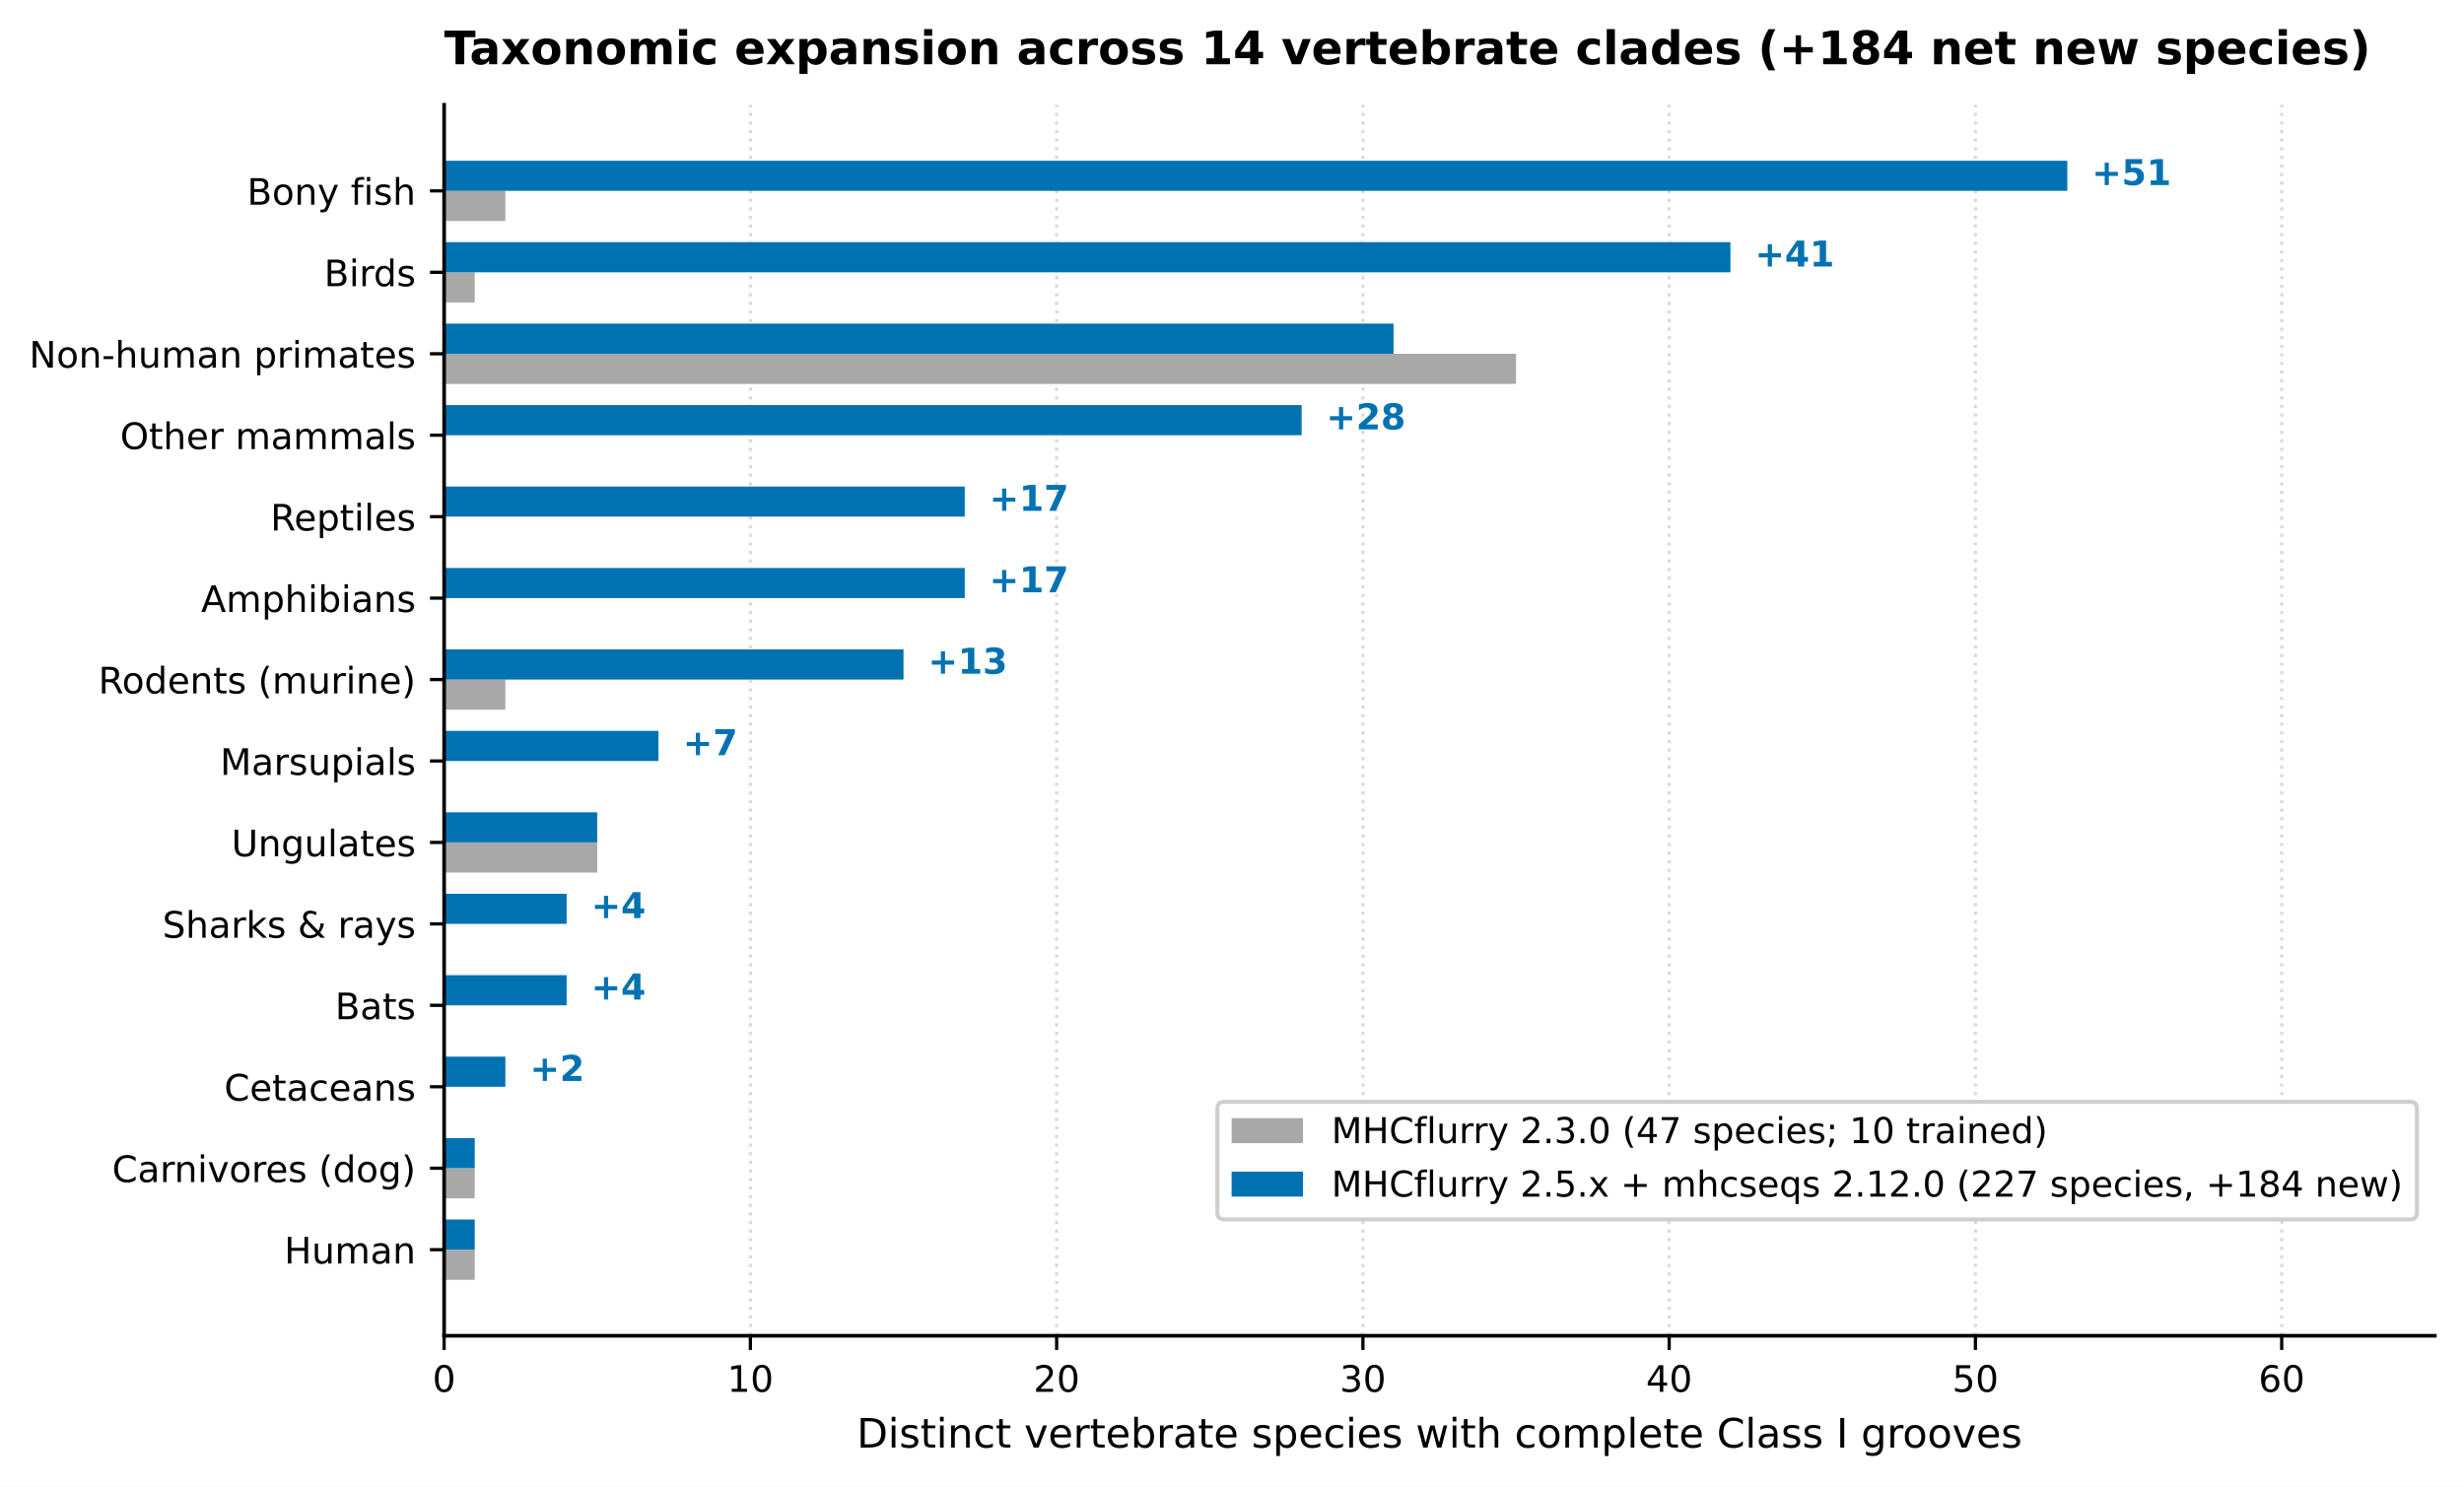
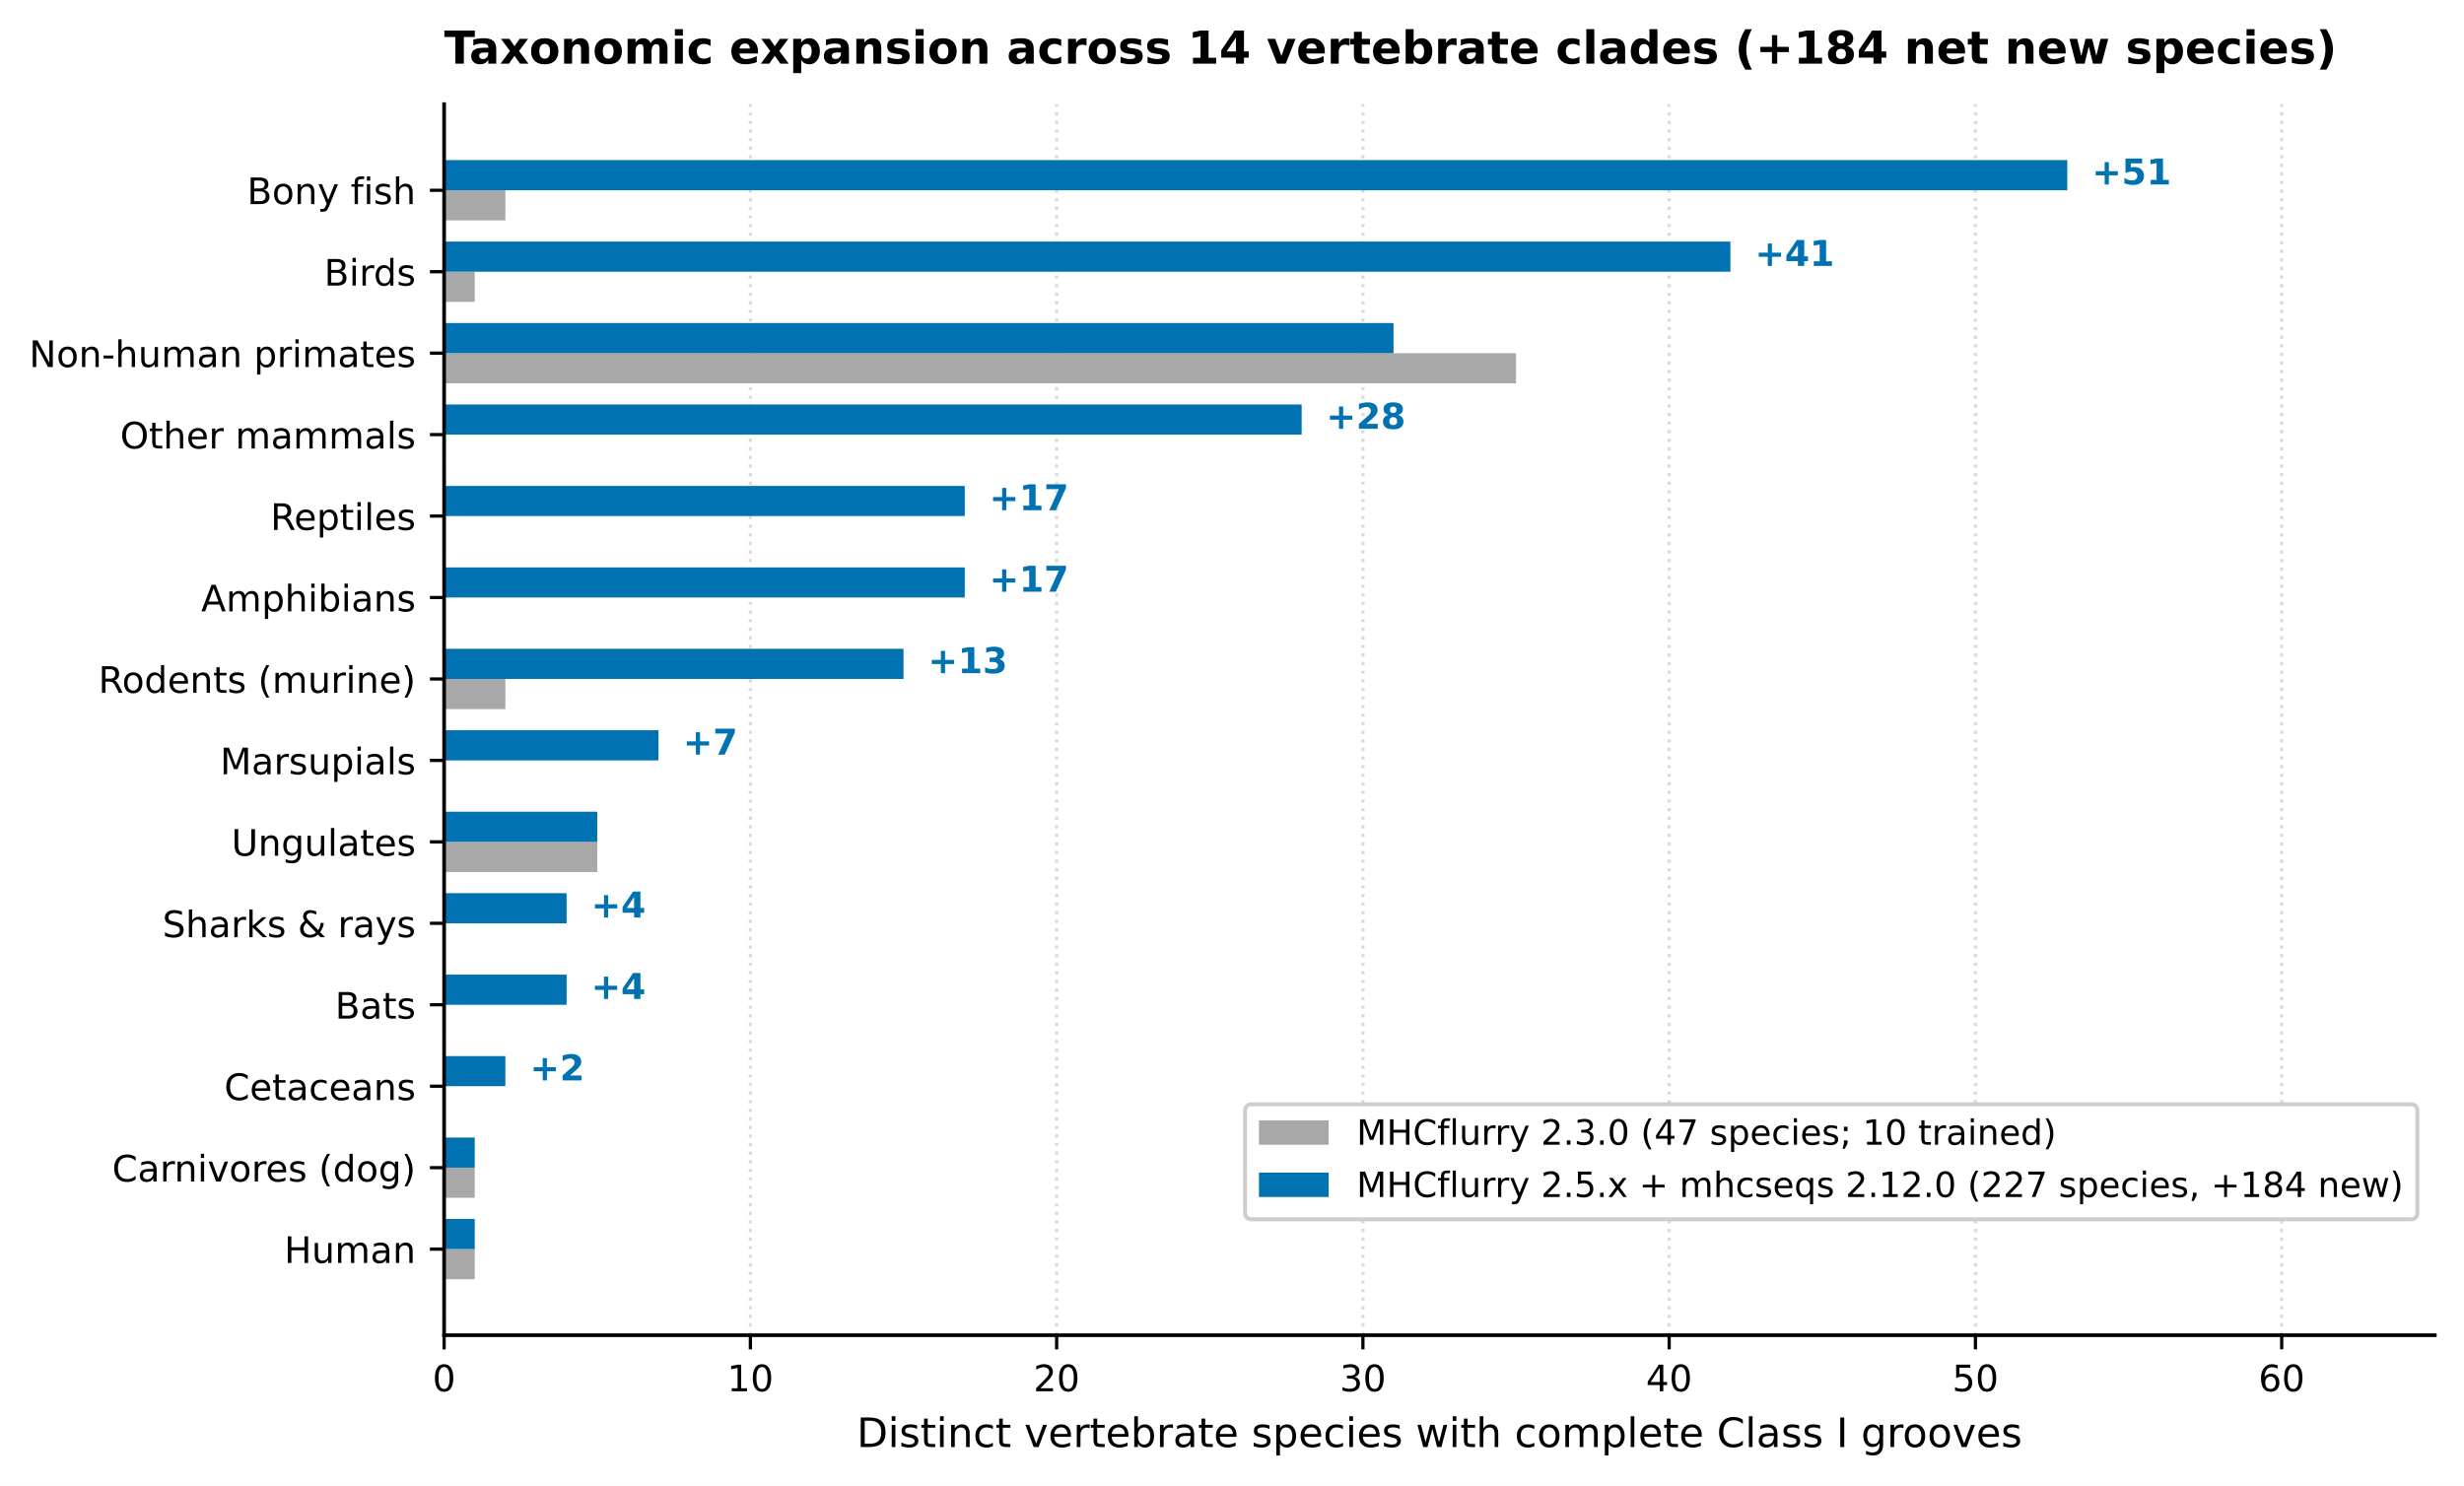
- <svg xmlns="http://www.w3.org/2000/svg" xmlns:xlink="http://www.w3.org/1999/xlink" width="608.034pt" height="366.879pt" viewBox="0 0 608.034 366.879" version="1.1">
+ <svg xmlns="http://www.w3.org/2000/svg" xmlns:xlink="http://www.w3.org/1999/xlink" width="608.034pt" height="366.749pt" viewBox="0 0 608.034 366.749" version="1.1">
  <defs>
    <style type="text/css">*{stroke-linejoin: round; stroke-linecap: butt}</style>
  </defs>
  <g id="figure_1">
    <g id="patch_1">
-       <path d="M 0 366.879  L 608.034 366.879  L 608.034 0  L 0 0  z " style="fill: #ffffff" />
+       <path d="M 0 366.749  L 608.034 366.749  L 608.034 0  L 0 0  z " style="fill: #ffffff" />
    </g>
    <g id="axes_1">
      <g id="patch_2">
-         <path d="M 109.594 329.679  L 600.834 329.679  L 600.834 25.862  L 109.594 25.862  z " style="fill: #ffffff" />
+         <path d="M 109.594 329.548  L 600.834 329.548  L 600.834 25.71  L 109.594 25.71  z " style="fill: #ffffff" />
      </g>
      <g id="matplotlib.axis_1">
        <g id="xtick_1">
          <g id="line2d_1">
-             <path d="M 109.594 329.679  L 109.594 25.862  " clip-path="url(#pe5207b2142)" style="fill: none; stroke-dasharray: 0.8,1.32; stroke-dashoffset: 0; stroke: #b0b0b0; stroke-opacity: 0.45; stroke-width: 0.8" />
+             <path d="M 109.594 329.548  L 109.594 25.71  " clip-path="url(#p9f50e63392)" style="fill: none; stroke-dasharray: 0.8,1.32; stroke-dashoffset: 0; stroke: #b0b0b0; stroke-opacity: 0.45; stroke-width: 0.8" />
          </g>
          <g id="line2d_2">
            <defs>
-               <path id="m2753839497" d="M 0 0  L 0 3.5  " style="stroke: #000000; stroke-width: 0.8" />
+               <path id="m8ec393a59e" d="M 0 0  L 0 3.5  " style="stroke: #000000; stroke-width: 0.8" />
            </defs>
            <g>
-               <use xlink:href="#m2753839497" x="109.594" y="329.679" style="stroke: #000000; stroke-width: 0.8" />
+               <use xlink:href="#m8ec393a59e" x="109.594" y="329.548" style="stroke: #000000; stroke-width: 0.8" />
            </g>
          </g>
          <g id="text_1">
-             <text style="font-size: 9px; font-family: 'DejaVu Sans', 'Arial', 'Helvetica', sans-serif; text-anchor: middle" x="109.594" y="343.516" transform="rotate(-0 109.5944 343.5164)">0</text>
+             <text style="font-size: 9px; font-family: 'DejaVu Sans', 'Arial', 'Helvetica', sans-serif; text-anchor: middle" x="109.594" y="343.386" transform="rotate(-0 109.5944 343.3858)">0</text>
          </g>
        </g>
        <g id="xtick_2">
          <g id="line2d_3">
-             <path d="M 185.17 329.679  L 185.17 25.862  " clip-path="url(#pe5207b2142)" style="fill: none; stroke-dasharray: 0.8,1.32; stroke-dashoffset: 0; stroke: #b0b0b0; stroke-opacity: 0.45; stroke-width: 0.8" />
+             <path d="M 185.17 329.548  L 185.17 25.71  " clip-path="url(#p9f50e63392)" style="fill: none; stroke-dasharray: 0.8,1.32; stroke-dashoffset: 0; stroke: #b0b0b0; stroke-opacity: 0.45; stroke-width: 0.8" />
          </g>
          <g id="line2d_4">
            <g>
-               <use xlink:href="#m2753839497" x="185.17" y="329.679" style="stroke: #000000; stroke-width: 0.8" />
+               <use xlink:href="#m8ec393a59e" x="185.17" y="329.548" style="stroke: #000000; stroke-width: 0.8" />
            </g>
          </g>
          <g id="text_2">
-             <text style="font-size: 9px; font-family: 'DejaVu Sans', 'Arial', 'Helvetica', sans-serif; text-anchor: middle" x="185.17" y="343.516" transform="rotate(-0 185.1698 343.5164)">10</text>
+             <text style="font-size: 9px; font-family: 'DejaVu Sans', 'Arial', 'Helvetica', sans-serif; text-anchor: middle" x="185.17" y="343.386" transform="rotate(-0 185.1698 343.3858)">10</text>
          </g>
        </g>
        <g id="xtick_3">
          <g id="line2d_5">
-             <path d="M 260.745 329.679  L 260.745 25.862  " clip-path="url(#pe5207b2142)" style="fill: none; stroke-dasharray: 0.8,1.32; stroke-dashoffset: 0; stroke: #b0b0b0; stroke-opacity: 0.45; stroke-width: 0.8" />
+             <path d="M 260.745 329.548  L 260.745 25.71  " clip-path="url(#p9f50e63392)" style="fill: none; stroke-dasharray: 0.8,1.32; stroke-dashoffset: 0; stroke: #b0b0b0; stroke-opacity: 0.45; stroke-width: 0.8" />
          </g>
          <g id="line2d_6">
            <g>
-               <use xlink:href="#m2753839497" x="260.745" y="329.679" style="stroke: #000000; stroke-width: 0.8" />
+               <use xlink:href="#m8ec393a59e" x="260.745" y="329.548" style="stroke: #000000; stroke-width: 0.8" />
            </g>
          </g>
          <g id="text_3">
-             <text style="font-size: 9px; font-family: 'DejaVu Sans', 'Arial', 'Helvetica', sans-serif; text-anchor: middle" x="260.745" y="343.516" transform="rotate(-0 260.7451 343.5164)">20</text>
+             <text style="font-size: 9px; font-family: 'DejaVu Sans', 'Arial', 'Helvetica', sans-serif; text-anchor: middle" x="260.745" y="343.386" transform="rotate(-0 260.7451 343.3858)">20</text>
          </g>
        </g>
        <g id="xtick_4">
          <g id="line2d_7">
-             <path d="M 336.321 329.679  L 336.321 25.862  " clip-path="url(#pe5207b2142)" style="fill: none; stroke-dasharray: 0.8,1.32; stroke-dashoffset: 0; stroke: #b0b0b0; stroke-opacity: 0.45; stroke-width: 0.8" />
+             <path d="M 336.321 329.548  L 336.321 25.71  " clip-path="url(#p9f50e63392)" style="fill: none; stroke-dasharray: 0.8,1.32; stroke-dashoffset: 0; stroke: #b0b0b0; stroke-opacity: 0.45; stroke-width: 0.8" />
          </g>
          <g id="line2d_8">
            <g>
-               <use xlink:href="#m2753839497" x="336.321" y="329.679" style="stroke: #000000; stroke-width: 0.8" />
+               <use xlink:href="#m8ec393a59e" x="336.321" y="329.548" style="stroke: #000000; stroke-width: 0.8" />
            </g>
          </g>
          <g id="text_4">
-             <text style="font-size: 9px; font-family: 'DejaVu Sans', 'Arial', 'Helvetica', sans-serif; text-anchor: middle" x="336.321" y="343.516" transform="rotate(-0 336.3205 343.5164)">30</text>
+             <text style="font-size: 9px; font-family: 'DejaVu Sans', 'Arial', 'Helvetica', sans-serif; text-anchor: middle" x="336.321" y="343.386" transform="rotate(-0 336.3205 343.3858)">30</text>
          </g>
        </g>
        <g id="xtick_5">
          <g id="line2d_9">
-             <path d="M 411.896 329.679  L 411.896 25.862  " clip-path="url(#pe5207b2142)" style="fill: none; stroke-dasharray: 0.8,1.32; stroke-dashoffset: 0; stroke: #b0b0b0; stroke-opacity: 0.45; stroke-width: 0.8" />
+             <path d="M 411.896 329.548  L 411.896 25.71  " clip-path="url(#p9f50e63392)" style="fill: none; stroke-dasharray: 0.8,1.32; stroke-dashoffset: 0; stroke: #b0b0b0; stroke-opacity: 0.45; stroke-width: 0.8" />
          </g>
          <g id="line2d_10">
            <g>
-               <use xlink:href="#m2753839497" x="411.896" y="329.679" style="stroke: #000000; stroke-width: 0.8" />
+               <use xlink:href="#m8ec393a59e" x="411.896" y="329.548" style="stroke: #000000; stroke-width: 0.8" />
            </g>
          </g>
          <g id="text_5">
-             <text style="font-size: 9px; font-family: 'DejaVu Sans', 'Arial', 'Helvetica', sans-serif; text-anchor: middle" x="411.896" y="343.516" transform="rotate(-0 411.8959 343.5164)">40</text>
+             <text style="font-size: 9px; font-family: 'DejaVu Sans', 'Arial', 'Helvetica', sans-serif; text-anchor: middle" x="411.896" y="343.386" transform="rotate(-0 411.8959 343.3858)">40</text>
          </g>
        </g>
        <g id="xtick_6">
          <g id="line2d_11">
-             <path d="M 487.471 329.679  L 487.471 25.862  " clip-path="url(#pe5207b2142)" style="fill: none; stroke-dasharray: 0.8,1.32; stroke-dashoffset: 0; stroke: #b0b0b0; stroke-opacity: 0.45; stroke-width: 0.8" />
+             <path d="M 487.471 329.548  L 487.471 25.71  " clip-path="url(#p9f50e63392)" style="fill: none; stroke-dasharray: 0.8,1.32; stroke-dashoffset: 0; stroke: #b0b0b0; stroke-opacity: 0.45; stroke-width: 0.8" />
          </g>
          <g id="line2d_12">
            <g>
-               <use xlink:href="#m2753839497" x="487.471" y="329.679" style="stroke: #000000; stroke-width: 0.8" />
+               <use xlink:href="#m8ec393a59e" x="487.471" y="329.548" style="stroke: #000000; stroke-width: 0.8" />
            </g>
          </g>
          <g id="text_6">
-             <text style="font-size: 9px; font-family: 'DejaVu Sans', 'Arial', 'Helvetica', sans-serif; text-anchor: middle" x="487.471" y="343.516" transform="rotate(-0 487.4713 343.5164)">50</text>
+             <text style="font-size: 9px; font-family: 'DejaVu Sans', 'Arial', 'Helvetica', sans-serif; text-anchor: middle" x="487.471" y="343.386" transform="rotate(-0 487.4713 343.3858)">50</text>
          </g>
        </g>
        <g id="xtick_7">
          <g id="line2d_13">
-             <path d="M 563.047 329.679  L 563.047 25.862  " clip-path="url(#pe5207b2142)" style="fill: none; stroke-dasharray: 0.8,1.32; stroke-dashoffset: 0; stroke: #b0b0b0; stroke-opacity: 0.45; stroke-width: 0.8" />
+             <path d="M 563.047 329.548  L 563.047 25.71  " clip-path="url(#p9f50e63392)" style="fill: none; stroke-dasharray: 0.8,1.32; stroke-dashoffset: 0; stroke: #b0b0b0; stroke-opacity: 0.45; stroke-width: 0.8" />
          </g>
          <g id="line2d_14">
            <g>
-               <use xlink:href="#m2753839497" x="563.047" y="329.679" style="stroke: #000000; stroke-width: 0.8" />
+               <use xlink:href="#m8ec393a59e" x="563.047" y="329.548" style="stroke: #000000; stroke-width: 0.8" />
            </g>
          </g>
          <g id="text_7">
-             <text style="font-size: 9px; font-family: 'DejaVu Sans', 'Arial', 'Helvetica', sans-serif; text-anchor: middle" x="563.047" y="343.516" transform="rotate(-0 563.0467 343.5164)">60</text>
+             <text style="font-size: 9px; font-family: 'DejaVu Sans', 'Arial', 'Helvetica', sans-serif; text-anchor: middle" x="563.047" y="343.386" transform="rotate(-0 563.0467 343.3858)">60</text>
          </g>
        </g>
        <g id="text_8">
-           <text style="font-size: 10px; font-family: 'DejaVu Sans', 'Arial', 'Helvetica', sans-serif; text-anchor: middle" x="355.214" y="357.277" transform="rotate(-0 355.2144 357.277)">Distinct vertebrate species with complete Class I grooves</text>
+           <text style="font-size: 10px; font-family: 'DejaVu Sans', 'Arial', 'Helvetica', sans-serif; text-anchor: middle" x="355.214" y="357.146" transform="rotate(-0 355.2144 357.1463)">Distinct vertebrate species with complete Class I grooves</text>
        </g>
      </g>
      <g id="matplotlib.axis_2">
        <g id="ytick_1">
          <g id="line2d_15">
            <defs>
-               <path id="m1602c51e61" d="M 0 0  L -3.5 0  " style="stroke: #000000; stroke-width: 0.8" />
+               <path id="mc1436de2b9" d="M 0 0  L -3.5 0  " style="stroke: #000000; stroke-width: 0.8" />
            </defs>
            <g>
-               <use xlink:href="#m1602c51e61" x="109.594" y="47.11" style="stroke: #000000; stroke-width: 0.8" />
+               <use xlink:href="#mc1436de2b9" x="109.594" y="46.959" style="stroke: #000000; stroke-width: 0.8" />
            </g>
          </g>
          <g id="text_9">
-             <text style="font-size: 9px; font-family: 'DejaVu Sans', 'Arial', 'Helvetica', sans-serif; text-anchor: end" x="102.594" y="50.529" transform="rotate(-0 102.5944 50.52896)">Bony fish</text>
+             <text style="font-size: 9px; font-family: 'DejaVu Sans', 'Arial', 'Helvetica', sans-serif; text-anchor: end" x="102.594" y="50.378" transform="rotate(-0 102.5944 50.37848)">Bony fish</text>
          </g>
        </g>
        <g id="ytick_2">
          <g id="line2d_16">
            <g>
-               <use xlink:href="#m1602c51e61" x="109.594" y="67.211" style="stroke: #000000; stroke-width: 0.8" />
+               <use xlink:href="#mc1436de2b9" x="109.594" y="67.062" style="stroke: #000000; stroke-width: 0.8" />
            </g>
          </g>
          <g id="text_10">
-             <text style="font-size: 9px; font-family: 'DejaVu Sans', 'Arial', 'Helvetica', sans-serif; text-anchor: end" x="102.594" y="70.631" transform="rotate(-0 102.5944 70.63061)">Birds</text>
+             <text style="font-size: 9px; font-family: 'DejaVu Sans', 'Arial', 'Helvetica', sans-serif; text-anchor: end" x="102.594" y="70.482" transform="rotate(-0 102.5944 70.48154)">Birds</text>
          </g>
        </g>
        <g id="ytick_3">
          <g id="line2d_17">
            <g>
-               <use xlink:href="#m1602c51e61" x="109.594" y="87.313" style="stroke: #000000; stroke-width: 0.8" />
+               <use xlink:href="#mc1436de2b9" x="109.594" y="87.165" style="stroke: #000000; stroke-width: 0.8" />
            </g>
          </g>
          <g id="text_11">
-             <text style="font-size: 9px; font-family: 'DejaVu Sans', 'Arial', 'Helvetica', sans-serif; text-anchor: end" x="102.594" y="90.732" transform="rotate(-0 102.5944 90.73226)">Non-human primates</text>
+             <text style="font-size: 9px; font-family: 'DejaVu Sans', 'Arial', 'Helvetica', sans-serif; text-anchor: end" x="102.594" y="90.585" transform="rotate(-0 102.5944 90.5846)">Non-human primates</text>
          </g>
        </g>
        <g id="ytick_4">
          <g id="line2d_18">
            <g>
-               <use xlink:href="#m1602c51e61" x="109.594" y="107.415" style="stroke: #000000; stroke-width: 0.8" />
+               <use xlink:href="#mc1436de2b9" x="109.594" y="107.268" style="stroke: #000000; stroke-width: 0.8" />
            </g>
          </g>
          <g id="text_12">
-             <text style="font-size: 9px; font-family: 'DejaVu Sans', 'Arial', 'Helvetica', sans-serif; text-anchor: end" x="102.594" y="110.834" transform="rotate(-0 102.5944 110.8339)">Other mammals</text>
+             <text style="font-size: 9px; font-family: 'DejaVu Sans', 'Arial', 'Helvetica', sans-serif; text-anchor: end" x="102.594" y="110.688" transform="rotate(-0 102.5944 110.6877)">Other mammals</text>
          </g>
        </g>
        <g id="ytick_5">
          <g id="line2d_19">
            <g>
-               <use xlink:href="#m1602c51e61" x="109.594" y="127.516" style="stroke: #000000; stroke-width: 0.8" />
+               <use xlink:href="#mc1436de2b9" x="109.594" y="127.371" style="stroke: #000000; stroke-width: 0.8" />
            </g>
          </g>
          <g id="text_13">
-             <text style="font-size: 9px; font-family: 'DejaVu Sans', 'Arial', 'Helvetica', sans-serif; text-anchor: end" x="102.594" y="130.936" transform="rotate(-0 102.5944 130.9356)">Reptiles</text>
+             <text style="font-size: 9px; font-family: 'DejaVu Sans', 'Arial', 'Helvetica', sans-serif; text-anchor: end" x="102.594" y="130.791" transform="rotate(-0 102.5944 130.7907)">Reptiles</text>
          </g>
        </g>
        <g id="ytick_6">
          <g id="line2d_20">
            <g>
-               <use xlink:href="#m1602c51e61" x="109.594" y="147.618" style="stroke: #000000; stroke-width: 0.8" />
+               <use xlink:href="#mc1436de2b9" x="109.594" y="147.474" style="stroke: #000000; stroke-width: 0.8" />
            </g>
          </g>
          <g id="text_14">
-             <text style="font-size: 9px; font-family: 'DejaVu Sans', 'Arial', 'Helvetica', sans-serif; text-anchor: end" x="102.594" y="151.037" transform="rotate(-0 102.5944 151.0372)">Amphibians</text>
+             <text style="font-size: 9px; font-family: 'DejaVu Sans', 'Arial', 'Helvetica', sans-serif; text-anchor: end" x="102.594" y="150.894" transform="rotate(-0 102.5944 150.8938)">Amphibians</text>
          </g>
        </g>
        <g id="ytick_7">
          <g id="line2d_21">
            <g>
-               <use xlink:href="#m1602c51e61" x="109.594" y="167.72" style="stroke: #000000; stroke-width: 0.8" />
+               <use xlink:href="#mc1436de2b9" x="109.594" y="167.578" style="stroke: #000000; stroke-width: 0.8" />
            </g>
          </g>
          <g id="text_15">
-             <text style="font-size: 9px; font-family: 'DejaVu Sans', 'Arial', 'Helvetica', sans-serif; text-anchor: end" x="102.594" y="171.139" transform="rotate(-0 102.5944 171.1389)">Rodents (murine)</text>
+             <text style="font-size: 9px; font-family: 'DejaVu Sans', 'Arial', 'Helvetica', sans-serif; text-anchor: end" x="102.594" y="170.997" transform="rotate(-0 102.5944 170.9968)">Rodents (murine)</text>
          </g>
        </g>
        <g id="ytick_8">
          <g id="line2d_22">
            <g>
-               <use xlink:href="#m1602c51e61" x="109.594" y="187.821" style="stroke: #000000; stroke-width: 0.8" />
+               <use xlink:href="#mc1436de2b9" x="109.594" y="187.681" style="stroke: #000000; stroke-width: 0.8" />
            </g>
          </g>
          <g id="text_16">
-             <text style="font-size: 9px; font-family: 'DejaVu Sans', 'Arial', 'Helvetica', sans-serif; text-anchor: end" x="102.594" y="191.241" transform="rotate(-0 102.5944 191.2405)">Marsupials</text>
+             <text style="font-size: 9px; font-family: 'DejaVu Sans', 'Arial', 'Helvetica', sans-serif; text-anchor: end" x="102.594" y="191.1" transform="rotate(-0 102.5944 191.0999)">Marsupials</text>
          </g>
        </g>
        <g id="ytick_9">
          <g id="line2d_23">
            <g>
-               <use xlink:href="#m1602c51e61" x="109.594" y="207.923" style="stroke: #000000; stroke-width: 0.8" />
+               <use xlink:href="#mc1436de2b9" x="109.594" y="207.784" style="stroke: #000000; stroke-width: 0.8" />
            </g>
          </g>
          <g id="text_17">
-             <text style="font-size: 9px; font-family: 'DejaVu Sans', 'Arial', 'Helvetica', sans-serif; text-anchor: end" x="102.594" y="211.342" transform="rotate(-0 102.5944 211.3422)">Ungulates</text>
+             <text style="font-size: 9px; font-family: 'DejaVu Sans', 'Arial', 'Helvetica', sans-serif; text-anchor: end" x="102.594" y="211.203" transform="rotate(-0 102.5944 211.203)">Ungulates</text>
          </g>
        </g>
        <g id="ytick_10">
          <g id="line2d_24">
            <g>
-               <use xlink:href="#m1602c51e61" x="109.594" y="228.025" style="stroke: #000000; stroke-width: 0.8" />
+               <use xlink:href="#mc1436de2b9" x="109.594" y="227.887" style="stroke: #000000; stroke-width: 0.8" />
            </g>
          </g>
          <g id="text_18">
-             <text style="font-size: 9px; font-family: 'DejaVu Sans', 'Arial', 'Helvetica', sans-serif; text-anchor: end" x="102.594" y="231.444" transform="rotate(-0 102.5944 231.4438)">Sharks &amp; rays</text>
+             <text style="font-size: 9px; font-family: 'DejaVu Sans', 'Arial', 'Helvetica', sans-serif; text-anchor: end" x="102.594" y="231.306" transform="rotate(-0 102.5944 231.306)">Sharks &amp; rays</text>
          </g>
        </g>
        <g id="ytick_11">
          <g id="line2d_25">
            <g>
-               <use xlink:href="#m1602c51e61" x="109.594" y="248.126" style="stroke: #000000; stroke-width: 0.8" />
+               <use xlink:href="#mc1436de2b9" x="109.594" y="247.99" style="stroke: #000000; stroke-width: 0.8" />
            </g>
          </g>
          <g id="text_19">
-             <text style="font-size: 9px; font-family: 'DejaVu Sans', 'Arial', 'Helvetica', sans-serif; text-anchor: end" x="102.594" y="251.545" transform="rotate(-0 102.5944 251.5451)">Bats</text>
+             <text style="font-size: 9px; font-family: 'DejaVu Sans', 'Arial', 'Helvetica', sans-serif; text-anchor: end" x="102.594" y="251.409" transform="rotate(-0 102.5944 251.4087)">Bats</text>
          </g>
        </g>
        <g id="ytick_12">
          <g id="line2d_26">
            <g>
-               <use xlink:href="#m1602c51e61" x="109.594" y="268.228" style="stroke: #000000; stroke-width: 0.8" />
+               <use xlink:href="#mc1436de2b9" x="109.594" y="268.093" style="stroke: #000000; stroke-width: 0.8" />
            </g>
          </g>
          <g id="text_20">
-             <text style="font-size: 9px; font-family: 'DejaVu Sans', 'Arial', 'Helvetica', sans-serif; text-anchor: end" x="102.594" y="271.647" transform="rotate(-0 102.5944 271.6467)">Cetaceans</text>
+             <text style="font-size: 9px; font-family: 'DejaVu Sans', 'Arial', 'Helvetica', sans-serif; text-anchor: end" x="102.594" y="271.512" transform="rotate(-0 102.5944 271.5118)">Cetaceans</text>
          </g>
        </g>
        <g id="ytick_13">
          <g id="line2d_27">
            <g>
-               <use xlink:href="#m1602c51e61" x="109.594" y="288.329" style="stroke: #000000; stroke-width: 0.8" />
+               <use xlink:href="#mc1436de2b9" x="109.594" y="288.196" style="stroke: #000000; stroke-width: 0.8" />
            </g>
          </g>
          <g id="text_21">
-             <text style="font-size: 9px; font-family: 'DejaVu Sans', 'Arial', 'Helvetica', sans-serif; text-anchor: end" x="102.594" y="291.749" transform="rotate(-0 102.5944 291.7488)">Carnivores (dog)</text>
+             <text style="font-size: 9px; font-family: 'DejaVu Sans', 'Arial', 'Helvetica', sans-serif; text-anchor: end" x="102.594" y="291.615" transform="rotate(-0 102.5944 291.6152)">Carnivores (dog)</text>
          </g>
        </g>
        <g id="ytick_14">
          <g id="line2d_28">
            <g>
-               <use xlink:href="#m1602c51e61" x="109.594" y="308.431" style="stroke: #000000; stroke-width: 0.8" />
+               <use xlink:href="#mc1436de2b9" x="109.594" y="308.299" style="stroke: #000000; stroke-width: 0.8" />
            </g>
          </g>
          <g id="text_22">
-             <text style="font-size: 9px; font-family: 'DejaVu Sans', 'Arial', 'Helvetica', sans-serif; text-anchor: end" x="102.594" y="311.85" transform="rotate(-0 102.5944 311.85)">Human</text>
+             <text style="font-size: 9px; font-family: 'DejaVu Sans', 'Arial', 'Helvetica', sans-serif; text-anchor: end" x="102.594" y="311.718" transform="rotate(-0 102.5944 311.7179)">Human</text>
          </g>
        </g>
      </g>
      <g id="patch_3">
-         <path d="M 109.594 47.11  L 124.709 47.11  L 124.709 54.547  L 109.594 54.547  z " clip-path="url(#pe5207b2142)" style="fill: #a8a8a8" />
+         <path d="M 109.594 46.959  L 124.709 46.959  L 124.709 54.397  L 109.594 54.397  z " clip-path="url(#p9f50e63392)" style="fill: #a8a8a8" />
      </g>
      <g id="patch_4">
-         <path d="M 109.594 67.211  L 117.152 67.211  L 117.152 74.649  L 109.594 74.649  z " clip-path="url(#pe5207b2142)" style="fill: #a8a8a8" />
+         <path d="M 109.594 67.062  L 117.152 67.062  L 117.152 74.5  L 109.594 74.5  z " clip-path="url(#p9f50e63392)" style="fill: #a8a8a8" />
      </g>
      <g id="patch_5">
-         <path d="M 109.594 87.313  L 374.108 87.313  L 374.108 94.751  L 109.594 94.751  z " clip-path="url(#pe5207b2142)" style="fill: #a8a8a8" />
+         <path d="M 109.594 87.165  L 374.108 87.165  L 374.108 94.603  L 109.594 94.603  z " clip-path="url(#p9f50e63392)" style="fill: #a8a8a8" />
      </g>
      <g id="patch_6">
-         <path d="M 109.594 107.415  L 109.594 107.415  L 109.594 114.852  L 109.594 114.852  z " clip-path="url(#pe5207b2142)" style="fill: #a8a8a8" />
+         <path d="M 109.594 107.268  L 109.594 107.268  L 109.594 114.706  L 109.594 114.706  z " clip-path="url(#p9f50e63392)" style="fill: #a8a8a8" />
      </g>
      <g id="patch_7">
-         <path d="M 109.594 127.516  L 109.594 127.516  L 109.594 134.954  L 109.594 134.954  z " clip-path="url(#pe5207b2142)" style="fill: #a8a8a8" />
+         <path d="M 109.594 127.371  L 109.594 127.371  L 109.594 134.81  L 109.594 134.81  z " clip-path="url(#p9f50e63392)" style="fill: #a8a8a8" />
      </g>
      <g id="patch_8">
-         <path d="M 109.594 147.618  L 109.594 147.618  L 109.594 155.056  L 109.594 155.056  z " clip-path="url(#pe5207b2142)" style="fill: #a8a8a8" />
+         <path d="M 109.594 147.474  L 109.594 147.474  L 109.594 154.913  L 109.594 154.913  z " clip-path="url(#p9f50e63392)" style="fill: #a8a8a8" />
      </g>
      <g id="patch_9">
-         <path d="M 109.594 167.72  L 124.709 167.72  L 124.709 175.157  L 109.594 175.157  z " clip-path="url(#pe5207b2142)" style="fill: #a8a8a8" />
+         <path d="M 109.594 167.578  L 124.709 167.578  L 124.709 175.016  L 109.594 175.016  z " clip-path="url(#p9f50e63392)" style="fill: #a8a8a8" />
      </g>
      <g id="patch_10">
-         <path d="M 109.594 187.821  L 109.594 187.821  L 109.594 195.259  L 109.594 195.259  z " clip-path="url(#pe5207b2142)" style="fill: #a8a8a8" />
+         <path d="M 109.594 187.681  L 109.594 187.681  L 109.594 195.119  L 109.594 195.119  z " clip-path="url(#p9f50e63392)" style="fill: #a8a8a8" />
      </g>
      <g id="patch_11">
-         <path d="M 109.594 207.923  L 147.382 207.923  L 147.382 215.36  L 109.594 215.36  z " clip-path="url(#pe5207b2142)" style="fill: #a8a8a8" />
+         <path d="M 109.594 207.784  L 147.382 207.784  L 147.382 215.222  L 109.594 215.222  z " clip-path="url(#p9f50e63392)" style="fill: #a8a8a8" />
      </g>
      <g id="patch_12">
-         <path d="M 109.594 228.025  L 109.594 228.025  L 109.594 235.462  L 109.594 235.462  z " clip-path="url(#pe5207b2142)" style="fill: #a8a8a8" />
+         <path d="M 109.594 227.887  L 109.594 227.887  L 109.594 235.325  L 109.594 235.325  z " clip-path="url(#p9f50e63392)" style="fill: #a8a8a8" />
      </g>
      <g id="patch_13">
-         <path d="M 109.594 248.126  L 109.594 248.126  L 109.594 255.564  L 109.594 255.564  z " clip-path="url(#pe5207b2142)" style="fill: #a8a8a8" />
+         <path d="M 109.594 247.99  L 109.594 247.99  L 109.594 255.428  L 109.594 255.428  z " clip-path="url(#p9f50e63392)" style="fill: #a8a8a8" />
      </g>
      <g id="patch_14">
-         <path d="M 109.594 268.228  L 109.594 268.228  L 109.594 275.665  L 109.594 275.665  z " clip-path="url(#pe5207b2142)" style="fill: #a8a8a8" />
+         <path d="M 109.594 268.093  L 109.594 268.093  L 109.594 275.531  L 109.594 275.531  z " clip-path="url(#p9f50e63392)" style="fill: #a8a8a8" />
      </g>
      <g id="patch_15">
-         <path d="M 109.594 288.329  L 117.152 288.329  L 117.152 295.767  L 109.594 295.767  z " clip-path="url(#pe5207b2142)" style="fill: #a8a8a8" />
+         <path d="M 109.594 288.196  L 117.152 288.196  L 117.152 295.634  L 109.594 295.634  z " clip-path="url(#p9f50e63392)" style="fill: #a8a8a8" />
      </g>
      <g id="patch_16">
-         <path d="M 109.594 308.431  L 117.152 308.431  L 117.152 315.869  L 109.594 315.869  z " clip-path="url(#pe5207b2142)" style="fill: #a8a8a8" />
+         <path d="M 109.594 308.299  L 117.152 308.299  L 117.152 315.737  L 109.594 315.737  z " clip-path="url(#p9f50e63392)" style="fill: #a8a8a8" />
      </g>
      <g id="patch_17">
-         <path d="M 109.594 39.672  L 510.144 39.672  L 510.144 47.11  L 109.594 47.11  z " clip-path="url(#pe5207b2142)" style="fill: #0072b2" />
+         <path d="M 109.594 39.521  L 510.144 39.521  L 510.144 46.959  L 109.594 46.959  z " clip-path="url(#p9f50e63392)" style="fill: #0072b2" />
      </g>
      <g id="patch_18">
-         <path d="M 109.594 59.774  L 427.011 59.774  L 427.011 67.211  L 109.594 67.211  z " clip-path="url(#pe5207b2142)" style="fill: #0072b2" />
+         <path d="M 109.594 59.624  L 427.011 59.624  L 427.011 67.062  L 109.594 67.062  z " clip-path="url(#p9f50e63392)" style="fill: #0072b2" />
      </g>
      <g id="patch_19">
-         <path d="M 109.594 79.875  L 343.878 79.875  L 343.878 87.313  L 109.594 87.313  z " clip-path="url(#pe5207b2142)" style="fill: #0072b2" />
+         <path d="M 109.594 79.727  L 343.878 79.727  L 343.878 87.165  L 109.594 87.165  z " clip-path="url(#p9f50e63392)" style="fill: #0072b2" />
      </g>
      <g id="patch_20">
-         <path d="M 109.594 99.977  L 321.205 99.977  L 321.205 107.415  L 109.594 107.415  z " clip-path="url(#pe5207b2142)" style="fill: #0072b2" />
+         <path d="M 109.594 99.83  L 321.205 99.83  L 321.205 107.268  L 109.594 107.268  z " clip-path="url(#p9f50e63392)" style="fill: #0072b2" />
      </g>
      <g id="patch_21">
-         <path d="M 109.594 120.079  L 238.073 120.079  L 238.073 127.516  L 109.594 127.516  z " clip-path="url(#pe5207b2142)" style="fill: #0072b2" />
+         <path d="M 109.594 119.933  L 238.073 119.933  L 238.073 127.371  L 109.594 127.371  z " clip-path="url(#p9f50e63392)" style="fill: #0072b2" />
      </g>
      <g id="patch_22">
-         <path d="M 109.594 140.18  L 238.073 140.18  L 238.073 147.618  L 109.594 147.618  z " clip-path="url(#pe5207b2142)" style="fill: #0072b2" />
+         <path d="M 109.594 140.036  L 238.073 140.036  L 238.073 147.474  L 109.594 147.474  z " clip-path="url(#p9f50e63392)" style="fill: #0072b2" />
      </g>
      <g id="patch_23">
-         <path d="M 109.594 160.282  L 222.957 160.282  L 222.957 167.72  L 109.594 167.72  z " clip-path="url(#pe5207b2142)" style="fill: #0072b2" />
+         <path d="M 109.594 160.139  L 222.957 160.139  L 222.957 167.578  L 109.594 167.578  z " clip-path="url(#p9f50e63392)" style="fill: #0072b2" />
      </g>
      <g id="patch_24">
-         <path d="M 109.594 180.384  L 162.497 180.384  L 162.497 187.821  L 109.594 187.821  z " clip-path="url(#pe5207b2142)" style="fill: #0072b2" />
+         <path d="M 109.594 180.242  L 162.497 180.242  L 162.497 187.681  L 109.594 187.681  z " clip-path="url(#p9f50e63392)" style="fill: #0072b2" />
      </g>
      <g id="patch_25">
-         <path d="M 109.594 200.485  L 147.382 200.485  L 147.382 207.923  L 109.594 207.923  z " clip-path="url(#pe5207b2142)" style="fill: #0072b2" />
+         <path d="M 109.594 200.346  L 147.382 200.346  L 147.382 207.784  L 109.594 207.784  z " clip-path="url(#p9f50e63392)" style="fill: #0072b2" />
      </g>
      <g id="patch_26">
-         <path d="M 109.594 220.587  L 139.825 220.587  L 139.825 228.025  L 109.594 228.025  z " clip-path="url(#pe5207b2142)" style="fill: #0072b2" />
+         <path d="M 109.594 220.449  L 139.825 220.449  L 139.825 227.887  L 109.594 227.887  z " clip-path="url(#p9f50e63392)" style="fill: #0072b2" />
      </g>
      <g id="patch_27">
-         <path d="M 109.594 240.689  L 139.825 240.689  L 139.825 248.126  L 109.594 248.126  z " clip-path="url(#pe5207b2142)" style="fill: #0072b2" />
+         <path d="M 109.594 240.552  L 139.825 240.552  L 139.825 247.99  L 109.594 247.99  z " clip-path="url(#p9f50e63392)" style="fill: #0072b2" />
      </g>
      <g id="patch_28">
-         <path d="M 109.594 260.79  L 124.709 260.79  L 124.709 268.228  L 109.594 268.228  z " clip-path="url(#pe5207b2142)" style="fill: #0072b2" />
+         <path d="M 109.594 260.655  L 124.709 260.655  L 124.709 268.093  L 109.594 268.093  z " clip-path="url(#p9f50e63392)" style="fill: #0072b2" />
      </g>
      <g id="patch_29">
-         <path d="M 109.594 280.892  L 117.152 280.892  L 117.152 288.329  L 109.594 288.329  z " clip-path="url(#pe5207b2142)" style="fill: #0072b2" />
+         <path d="M 109.594 280.758  L 117.152 280.758  L 117.152 288.196  L 109.594 288.196  z " clip-path="url(#p9f50e63392)" style="fill: #0072b2" />
      </g>
      <g id="patch_30">
-         <path d="M 109.594 300.993  L 117.152 300.993  L 117.152 308.431  L 109.594 308.431  z " clip-path="url(#pe5207b2142)" style="fill: #0072b2" />
+         <path d="M 109.594 300.861  L 117.152 300.861  L 117.152 308.299  L 109.594 308.299  z " clip-path="url(#p9f50e63392)" style="fill: #0072b2" />
      </g>
      <g id="patch_31">
-         <path d="M 109.594 329.679  L 109.594 25.862  " style="fill: none; stroke: #000000; stroke-width: 0.9; stroke-linejoin: miter; stroke-linecap: square" />
+         <path d="M 109.594 329.548  L 109.594 25.71  " style="fill: none; stroke: #000000; stroke-width: 0.9; stroke-linejoin: miter; stroke-linecap: square" />
      </g>
      <g id="patch_32">
-         <path d="M 109.594 329.679  L 600.834 329.679  " style="fill: none; stroke: #000000; stroke-width: 0.9; stroke-linejoin: miter; stroke-linecap: square" />
+         <path d="M 109.594 329.548  L 600.834 329.548  " style="fill: none; stroke: #000000; stroke-width: 0.9; stroke-linejoin: miter; stroke-linecap: square" />
      </g>
      <g id="text_23">
-         <text style="font-weight: 700; font-size: 8.8px; font-family: 'DejaVu Sans', 'Arial', 'Helvetica', sans-serif; text-anchor: start; fill: #0072b2" x="516.19" y="45.677" transform="rotate(-0 516.1899 45.67679)">+51</text>
+         <text style="font-weight: 700; font-size: 8.8px; font-family: 'DejaVu Sans', 'Arial', 'Helvetica', sans-serif; text-anchor: start; fill: #0072b2" x="516.19" y="45.526" transform="rotate(-0 516.1899 45.52606)">+51</text>
      </g>
      <g id="text_24">
-         <text style="font-weight: 700; font-size: 8.8px; font-family: 'DejaVu Sans', 'Arial', 'Helvetica', sans-serif; text-anchor: start; fill: #0072b2" x="433.057" y="65.778" transform="rotate(-0 433.057 65.77844)">+41</text>
+         <text style="font-weight: 700; font-size: 8.8px; font-family: 'DejaVu Sans', 'Arial', 'Helvetica', sans-serif; text-anchor: start; fill: #0072b2" x="433.057" y="65.629" transform="rotate(-0 433.057 65.62912)">+41</text>
      </g>
      <g id="text_25">
-         <text style="font-weight: 700; font-size: 8.8px; font-family: 'DejaVu Sans', 'Arial', 'Helvetica', sans-serif; text-anchor: start; fill: #0072b2" x="327.251" y="105.982" transform="rotate(-0 327.2515 105.9817)">+28</text>
+         <text style="font-weight: 700; font-size: 8.8px; font-family: 'DejaVu Sans', 'Arial', 'Helvetica', sans-serif; text-anchor: start; fill: #0072b2" x="327.251" y="105.835" transform="rotate(-0 327.2515 105.8352)">+28</text>
      </g>
      <g id="text_26">
-         <text style="font-weight: 700; font-size: 8.8px; font-family: 'DejaVu Sans', 'Arial', 'Helvetica', sans-serif; text-anchor: start; fill: #0072b2" x="244.119" y="126.083" transform="rotate(-0 244.1186 126.0834)">+17</text>
+         <text style="font-weight: 700; font-size: 8.8px; font-family: 'DejaVu Sans', 'Arial', 'Helvetica', sans-serif; text-anchor: start; fill: #0072b2" x="244.119" y="125.938" transform="rotate(-0 244.1186 125.9383)">+17</text>
      </g>
      <g id="text_27">
-         <text style="font-weight: 700; font-size: 8.8px; font-family: 'DejaVu Sans', 'Arial', 'Helvetica', sans-serif; text-anchor: start; fill: #0072b2" x="244.119" y="146.185" transform="rotate(-0 244.1186 146.185)">+17</text>
+         <text style="font-weight: 700; font-size: 8.8px; font-family: 'DejaVu Sans', 'Arial', 'Helvetica', sans-serif; text-anchor: start; fill: #0072b2" x="244.119" y="146.041" transform="rotate(-0 244.1186 146.0414)">+17</text>
      </g>
      <g id="text_28">
-         <text style="font-weight: 700; font-size: 8.8px; font-family: 'DejaVu Sans', 'Arial', 'Helvetica', sans-serif; text-anchor: start; fill: #0072b2" x="229.003" y="166.287" transform="rotate(-0 229.0035 166.2867)">+13</text>
+         <text style="font-weight: 700; font-size: 8.8px; font-family: 'DejaVu Sans', 'Arial', 'Helvetica', sans-serif; text-anchor: start; fill: #0072b2" x="229.003" y="166.144" transform="rotate(-0 229.0035 166.1444)">+13</text>
      </g>
      <g id="text_29">
-         <text style="font-weight: 700; font-size: 8.8px; font-family: 'DejaVu Sans', 'Arial', 'Helvetica', sans-serif; text-anchor: start; fill: #0072b2" x="168.543" y="186.388" transform="rotate(-0 168.5432 186.3883)">+7</text>
+         <text style="font-weight: 700; font-size: 8.8px; font-family: 'DejaVu Sans', 'Arial', 'Helvetica', sans-serif; text-anchor: start; fill: #0072b2" x="168.543" y="186.247" transform="rotate(-0 168.5432 186.2475)">+7</text>
      </g>
      <g id="text_30">
-         <text style="font-weight: 700; font-size: 8.8px; font-family: 'DejaVu Sans', 'Arial', 'Helvetica', sans-serif; text-anchor: start; fill: #0072b2" x="145.871" y="226.592" transform="rotate(-0 145.8706 226.5916)">+4</text>
+         <text style="font-weight: 700; font-size: 8.8px; font-family: 'DejaVu Sans', 'Arial', 'Helvetica', sans-serif; text-anchor: start; fill: #0072b2" x="145.871" y="226.454" transform="rotate(-0 145.8706 226.4536)">+4</text>
      </g>
      <g id="text_31">
-         <text style="font-weight: 700; font-size: 8.8px; font-family: 'DejaVu Sans', 'Arial', 'Helvetica', sans-serif; text-anchor: start; fill: #0072b2" x="145.871" y="246.693" transform="rotate(-0 145.8706 246.6933)">+4</text>
+         <text style="font-weight: 700; font-size: 8.8px; font-family: 'DejaVu Sans', 'Arial', 'Helvetica', sans-serif; text-anchor: start; fill: #0072b2" x="145.871" y="246.557" transform="rotate(-0 145.8706 246.5567)">+4</text>
      </g>
      <g id="text_32">
-         <text style="font-weight: 700; font-size: 8.8px; font-family: 'DejaVu Sans', 'Arial', 'Helvetica', sans-serif; text-anchor: start; fill: #0072b2" x="130.755" y="266.795" transform="rotate(-0 130.7555 266.7949)">+2</text>
+         <text style="font-weight: 700; font-size: 8.8px; font-family: 'DejaVu Sans', 'Arial', 'Helvetica', sans-serif; text-anchor: start; fill: #0072b2" x="130.755" y="266.66" transform="rotate(-0 130.7555 266.6597)">+2</text>
      </g>
      <g id="text_33">
-         <text style="font-weight: 700; font-size: 11.4px; font-family: 'DejaVu Sans', 'Arial', 'Helvetica', sans-serif; text-anchor: start" x="109.594" y="15.862" transform="rotate(-0 109.5944 15.86222)">Taxonomic expansion across 14 vertebrate clades (+184 net new species)</text>
+         <text style="font-weight: 700; font-size: 11.2px; font-family: 'DejaVu Sans', 'Arial', 'Helvetica', sans-serif; text-anchor: start" x="109.594" y="15.71" transform="rotate(-0 109.5944 15.71025)">Taxonomic expansion across 14 vertebrate clades (+184 net new species)</text>
      </g>
      <g id="legend_1">
        <g id="patch_33">
-           <path d="M 302.166 300.973  L 594.674 300.973  Q 596.434 300.973 596.434 299.213  L 596.434 273.692  Q 596.434 271.932 594.674 271.932  L 302.166 271.932  Q 300.406 271.932 300.406 273.692  L 300.406 299.213  Q 300.406 300.973 302.166 300.973  z " style="fill: #ffffff; opacity: 0.96; stroke: #cccccc; stroke-linejoin: miter" />
+           <path d="M 308.954 300.941  L 594.814 300.941  Q 596.534 300.941 596.534 299.221  L 596.534 274.28  Q 596.534 272.56 594.814 272.56  L 308.954 272.56  Q 307.234 272.56 307.234 274.28  L 307.234 299.221  Q 307.234 300.941 308.954 300.941  z " style="fill: #ffffff; opacity: 0.96; stroke: #cccccc; stroke-linejoin: miter" />
        </g>
        <g id="patch_34">
-           <path d="M 303.926 282.138  L 321.526 282.138  L 321.526 275.978  L 303.926 275.978  z " style="fill: #a8a8a8" />
+           <path d="M 310.674 282.534  L 327.874 282.534  L 327.874 276.514  L 310.674 276.514  z " style="fill: #a8a8a8" />
        </g>
        <g id="text_34">
-           <text style="font-size: 8.8px; font-family: 'DejaVu Sans', 'Arial', 'Helvetica', sans-serif; text-anchor: start" x="328.567" y="282.138" transform="rotate(-0 328.5665 282.1385)">MHCflurry 2.3.0 (47 species; 10 trained)</text>
+           <text style="font-size: 8.6px; font-family: 'DejaVu Sans', 'Arial', 'Helvetica', sans-serif; text-anchor: start" x="334.754" y="282.534" transform="rotate(-0 334.7544 282.5342)">MHCflurry 2.3.0 (47 species; 10 trained)</text>
        </g>
        <g id="patch_35">
-           <path d="M 303.926 295.339  L 321.526 295.339  L 321.526 289.179  L 303.926 289.179  z " style="fill: #0072b2" />
+           <path d="M 310.674 295.435  L 327.874 295.435  L 327.874 289.415  L 310.674 289.415  z " style="fill: #0072b2" />
        </g>
        <g id="text_35">
-           <text style="font-size: 8.8px; font-family: 'DejaVu Sans', 'Arial', 'Helvetica', sans-serif; text-anchor: start" x="328.567" y="295.339" transform="rotate(-0 328.5665 295.3392)">MHCflurry 2.5.x + mhcseqs 2.12.0 (227 species, +184 new)</text>
+           <text style="font-size: 8.6px; font-family: 'DejaVu Sans', 'Arial', 'Helvetica', sans-serif; text-anchor: start" x="334.754" y="295.435" transform="rotate(-0 334.7544 295.4349)">MHCflurry 2.5.x + mhcseqs 2.12.0 (227 species, +184 new)</text>
        </g>
      </g>
    </g>
  </g>
  <defs>
-     <clipPath id="pe5207b2142">
-       <rect x="109.594" y="25.862" width="491.24" height="303.816" />
+     <clipPath id="p9f50e63392">
+       <rect x="109.594" y="25.71" width="491.24" height="303.838" />
    </clipPath>
  </defs>
</svg>
